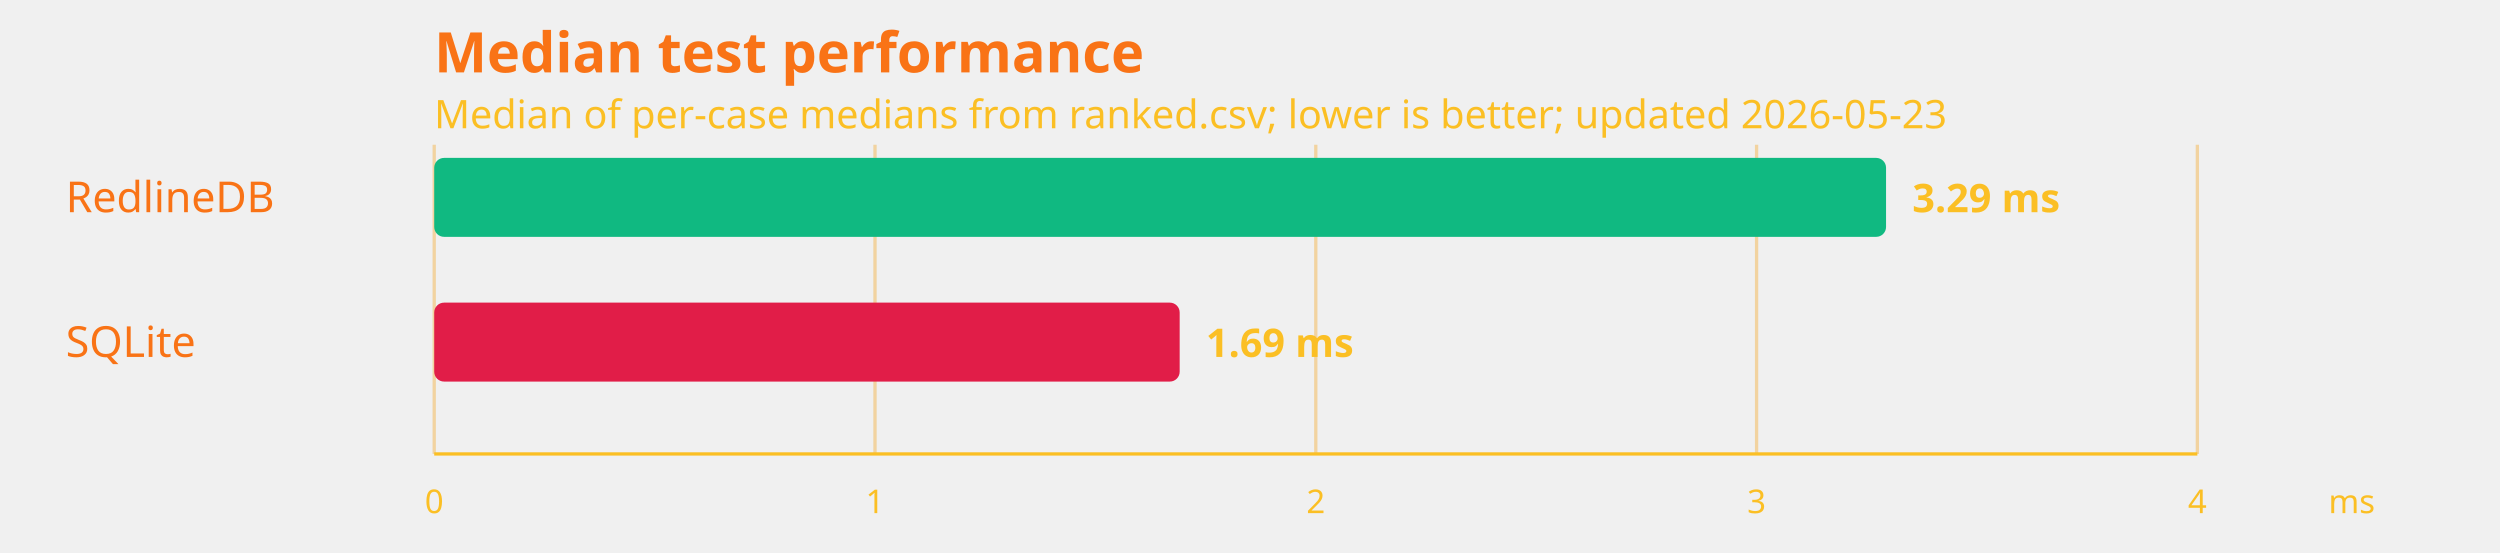
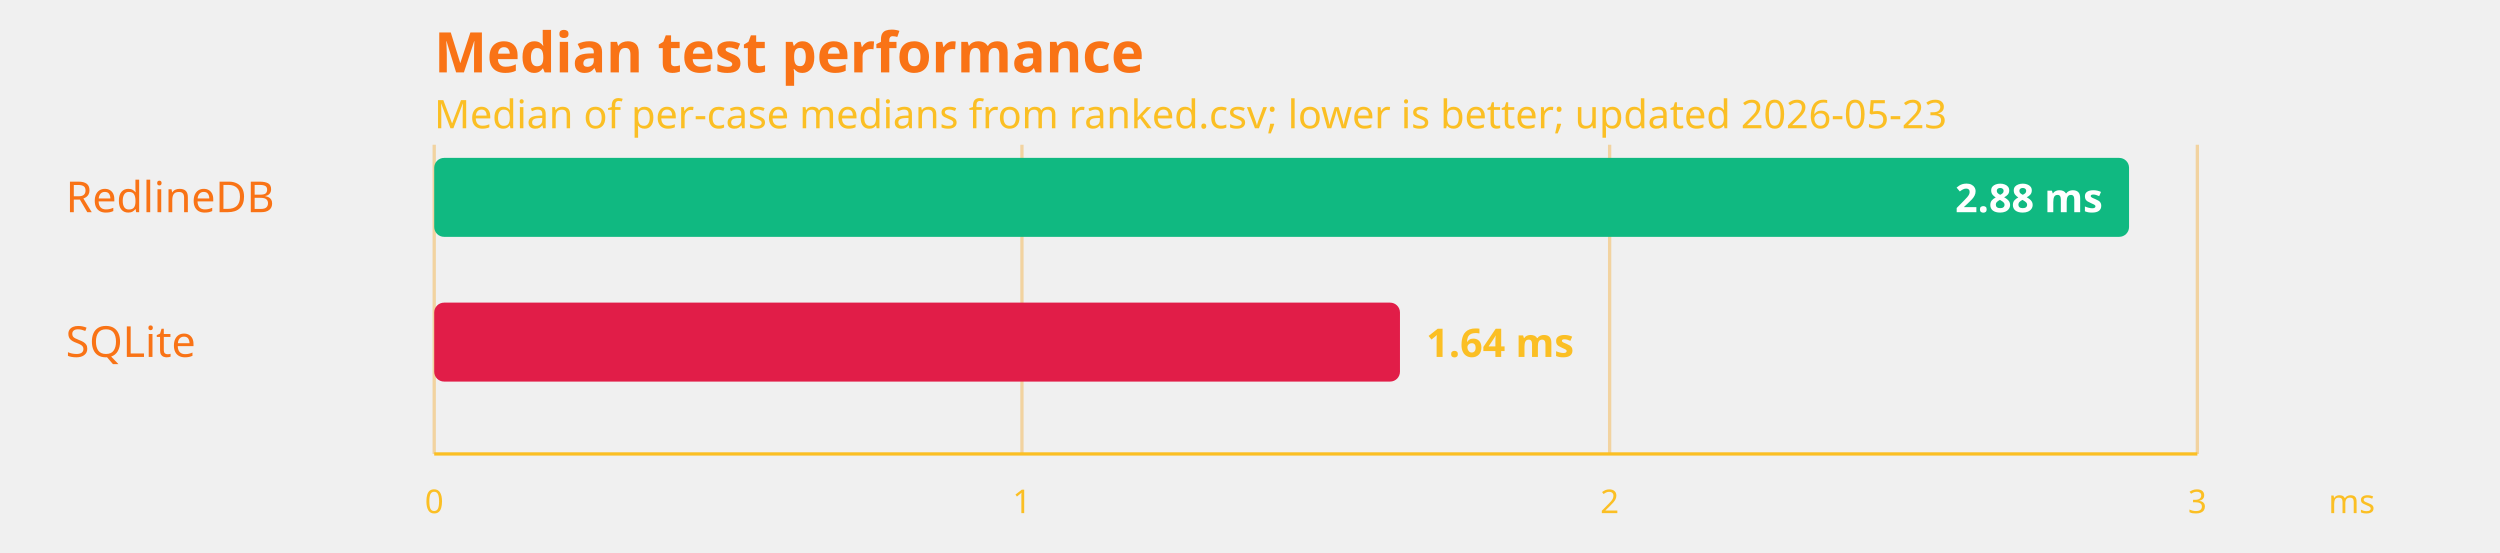
<svg xmlns="http://www.w3.org/2000/svg" width="760" height="168" viewBox="0 0 760 168" role="img" aria-labelledby="median-test-performance-title median-test-performance-desc">
  <text x="132" y="22" font-family="sans-serif" font-size="17" font-weight="700" fill="#f97316">Median test performance</text>
  <text x="132" y="39" font-family="sans-serif" font-size="12" fill="#fbbf24">Median of per-case medians from ranked.csv; lower is better; updated 2026-05-23</text>
  <line x1="132.00" y1="44" x2="132.00" y2="138" stroke="#f59e0b" opacity="0.35" />
  <text x="132.00" y="156" font-family="sans-serif" font-size="10" fill="#fbbf24" text-anchor="middle">0</text>
-   <line x1="266.00" y1="44" x2="266.00" y2="138" stroke="#f59e0b" opacity="0.35" />
-   <text x="266.00" y="156" font-family="sans-serif" font-size="10" fill="#fbbf24" text-anchor="middle">1</text>
-   <line x1="400.00" y1="44" x2="400.00" y2="138" stroke="#f59e0b" opacity="0.35" />
-   <text x="400.00" y="156" font-family="sans-serif" font-size="10" fill="#fbbf24" text-anchor="middle">2</text>
-   <line x1="534.00" y1="44" x2="534.00" y2="138" stroke="#f59e0b" opacity="0.35" />
-   <text x="534.00" y="156" font-family="sans-serif" font-size="10" fill="#fbbf24" text-anchor="middle">3</text>
+   <line x1="310.67" y1="44" x2="310.67" y2="138" stroke="#f59e0b" opacity="0.35" />
+   <text x="310.67" y="156" font-family="sans-serif" font-size="10" fill="#fbbf24" text-anchor="middle">1</text>
+   <line x1="489.33" y1="44" x2="489.33" y2="138" stroke="#f59e0b" opacity="0.35" />
+   <text x="489.33" y="156" font-family="sans-serif" font-size="10" fill="#fbbf24" text-anchor="middle">2</text>
  <line x1="668.00" y1="44" x2="668.00" y2="138" stroke="#f59e0b" opacity="0.35" />
-   <text x="668.00" y="156" font-family="sans-serif" font-size="10" fill="#fbbf24" text-anchor="middle">4</text>
+   <text x="668.00" y="156" font-family="sans-serif" font-size="10" fill="#fbbf24" text-anchor="middle">3</text>
  <line x1="132" y1="138" x2="668.00" y2="138" stroke="#fbbf24" />
  <text x="722.00" y="156" font-family="sans-serif" font-size="10" fill="#fbbf24" text-anchor="end">ms</text>
  <text x="20" y="64.50" font-family="sans-serif" font-size="13" fill="#f97316">RedlineDB</text>
-   <rect x="132" y="48" width="441.36" height="24" rx="3" fill="#10b981" />
-   <text x="581.36" y="64.50" font-family="sans-serif" font-size="12" font-weight="700" fill="#fbbf24" text-anchor="start">3.29 ms</text>
+   <rect x="132" y="48" width="515.23" height="24" rx="3" fill="#10b981" />
+   <text x="639.23" y="64.50" font-family="sans-serif" font-size="12" font-weight="700" fill="#ffffff" text-anchor="end">2.88 ms</text>
  <text x="20" y="108.50" font-family="sans-serif" font-size="13" fill="#f97316">SQLite</text>
-   <rect x="132" y="92" width="226.62" height="24" rx="3" fill="#e11d48" />
-   <text x="366.62" y="108.50" font-family="sans-serif" font-size="12" font-weight="700" fill="#fbbf24" text-anchor="start">1.69 ms</text>
+   <rect x="132" y="92" width="293.59" height="24" rx="3" fill="#e11d48" />
+   <text x="433.59" y="108.50" font-family="sans-serif" font-size="12" font-weight="700" fill="#fbbf24" text-anchor="start">1.64 ms</text>
</svg>
